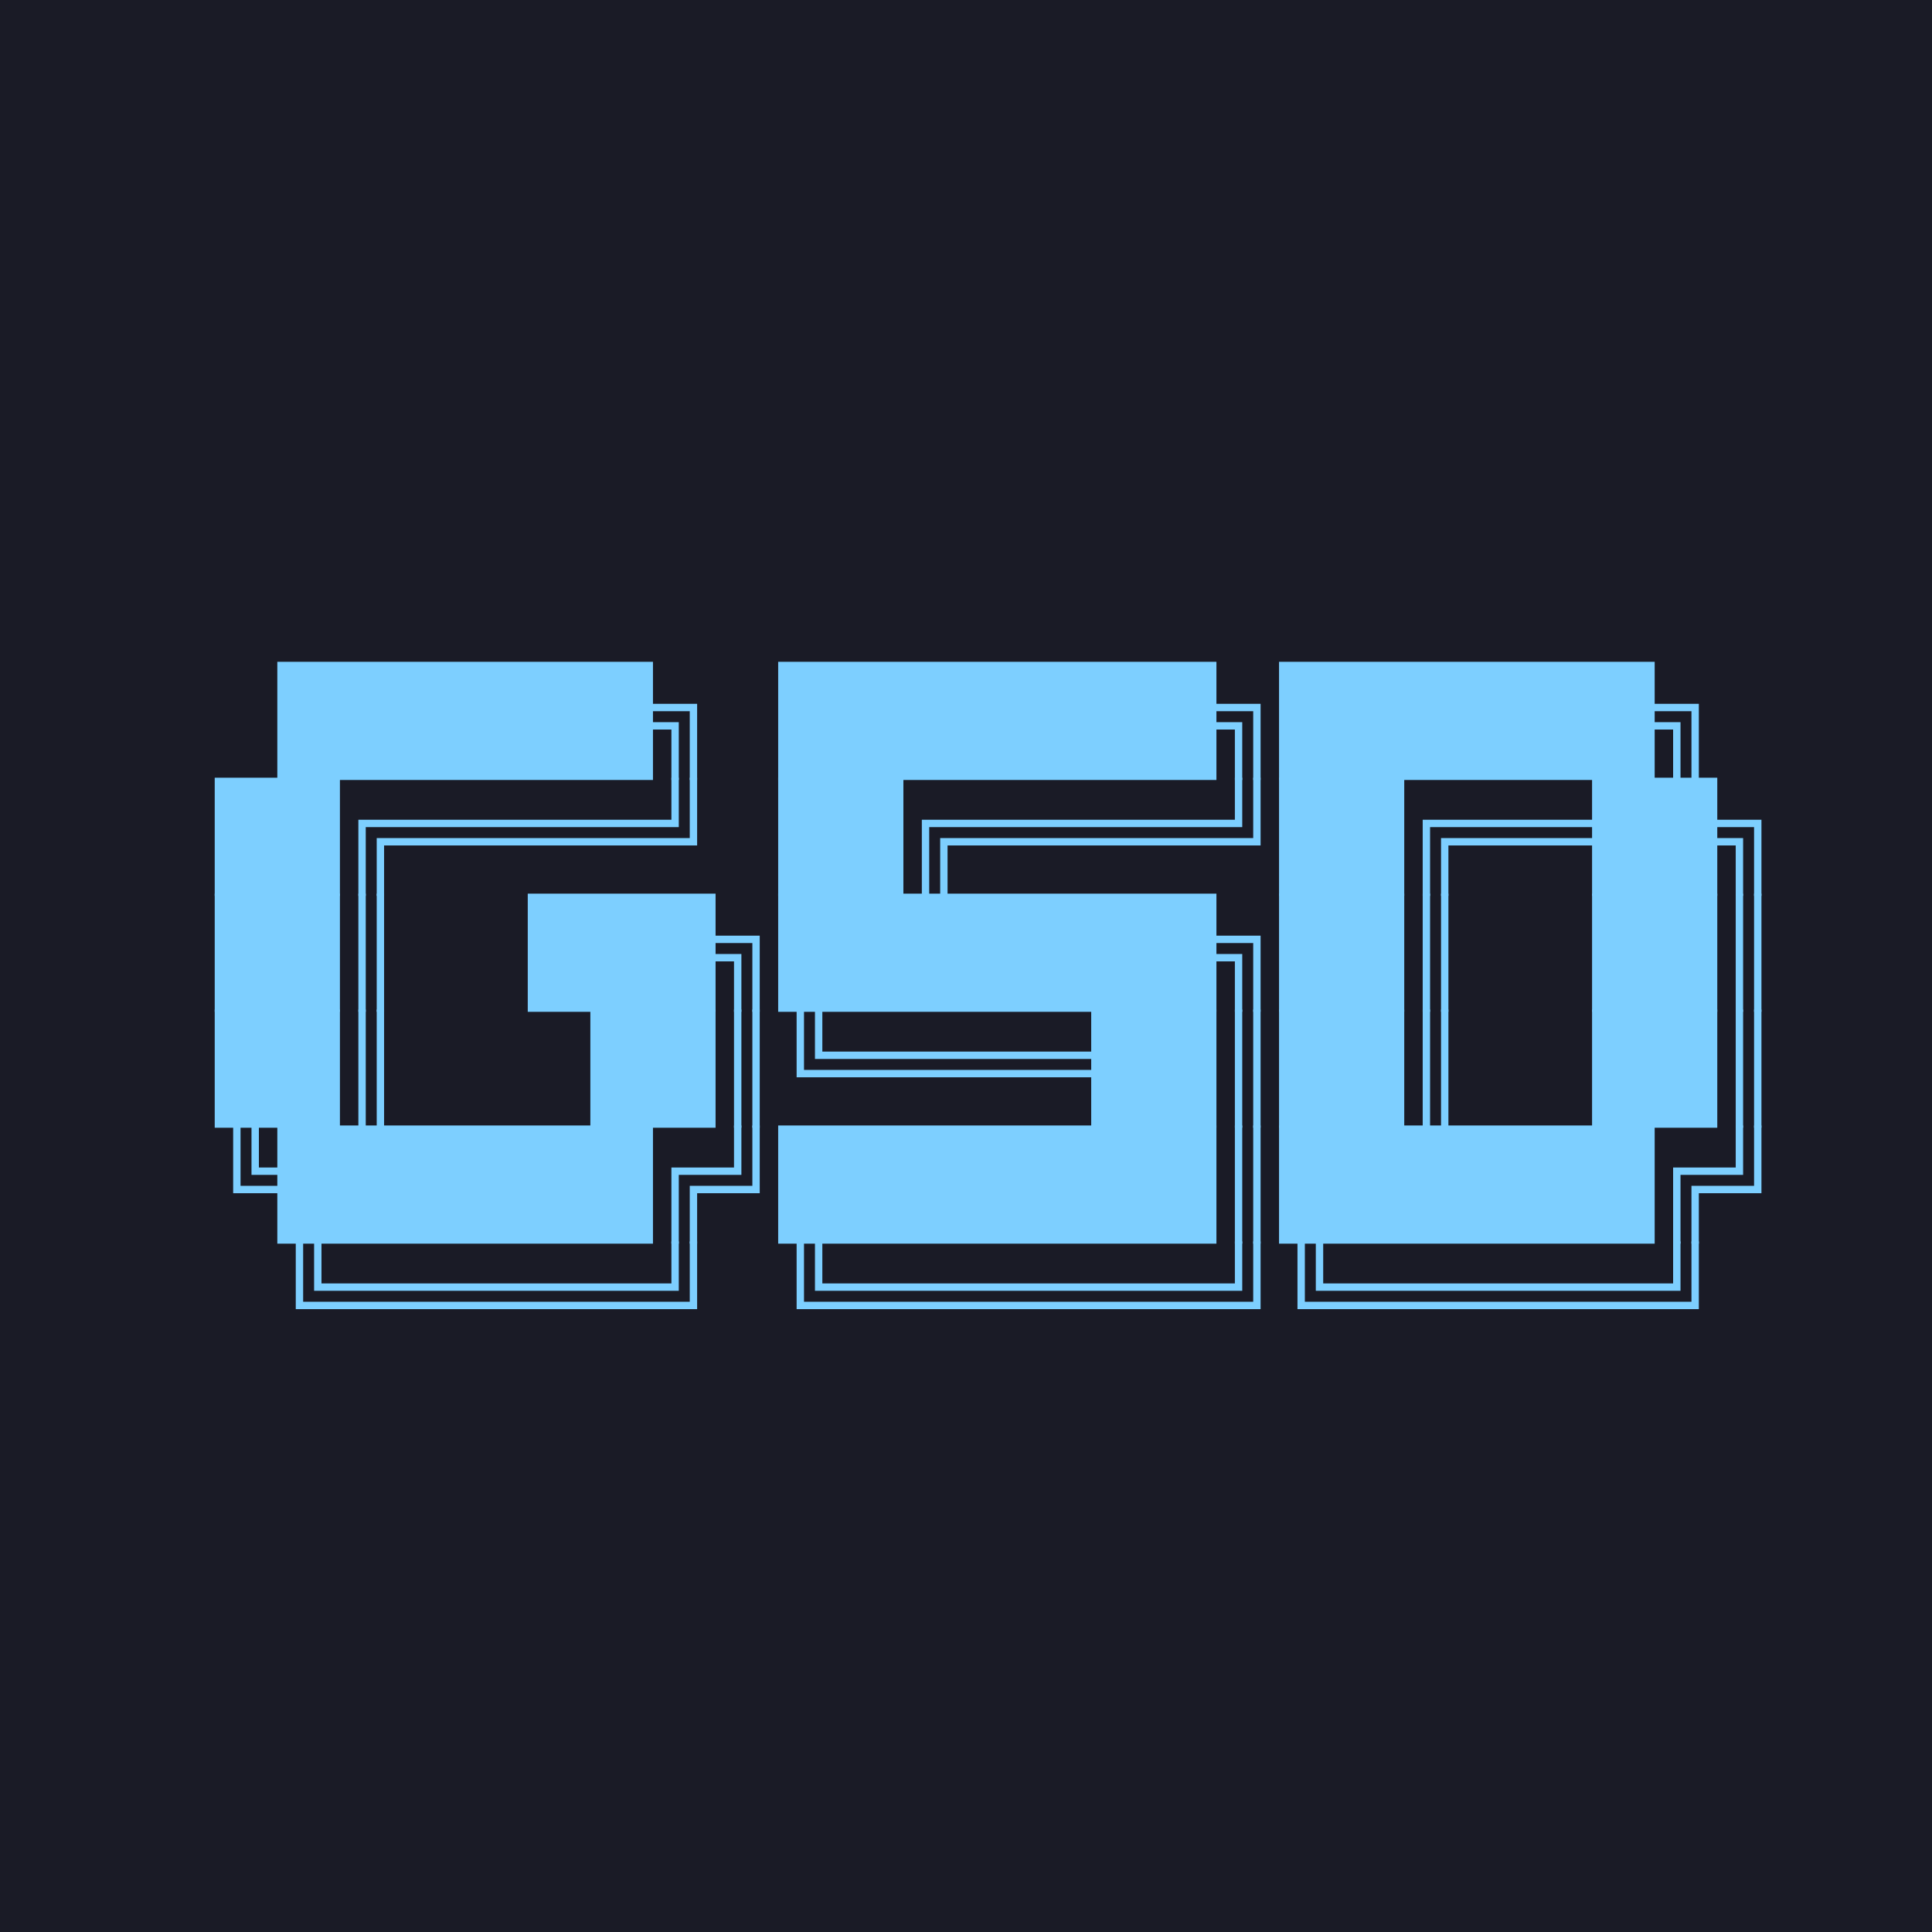
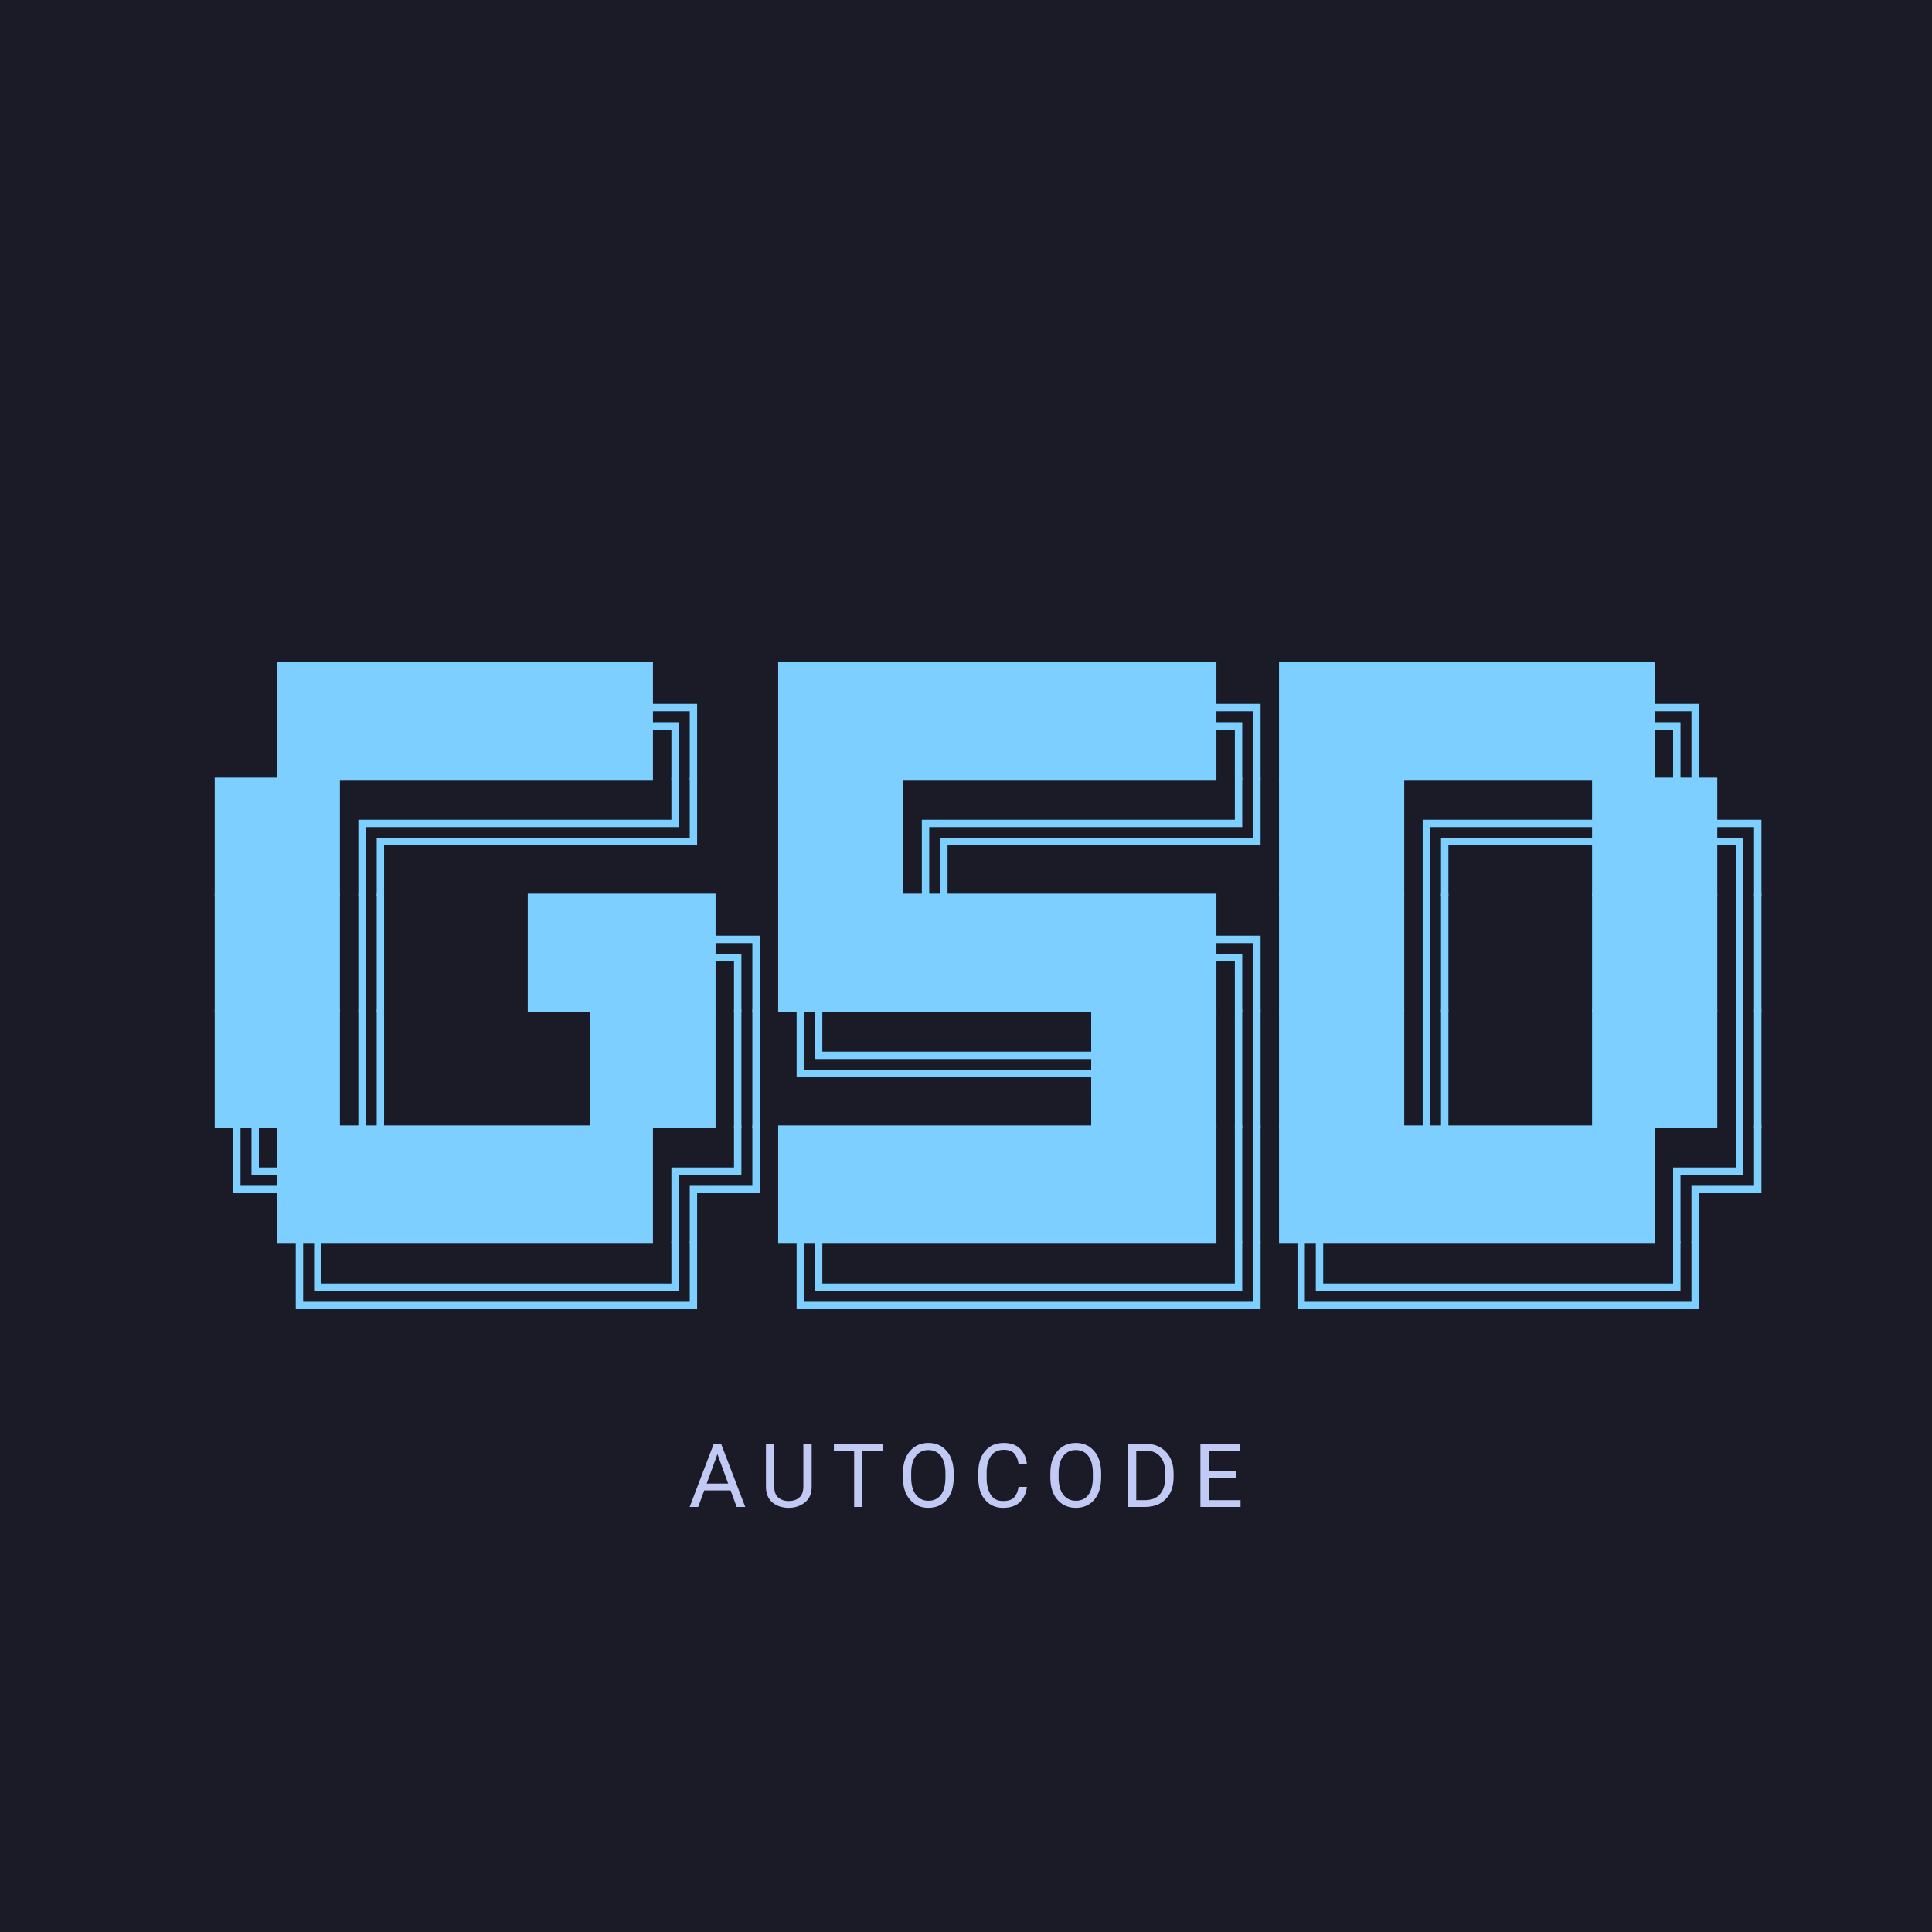
<svg xmlns="http://www.w3.org/2000/svg" viewBox="0 0 2000 2000" width="2000" height="2000">
  <defs>
    <style>
      .bg { fill: #1a1b26; }
      .logo { font-family: 'SF Mono', 'Fira Code', 'JetBrains Mono', 'Courier New', monospace; fill: #7dcfff; }
+       .label { font-family: ui-sans-serif, system-ui, -apple-system, Segoe UI, Roboto, Helvetica, Arial; fill: #c0caf5; letter-spacing: 0.16em; }
    </style>
  </defs>
  <rect class="bg" width="2000" height="2000" />
  <g transform="translate(1000, 1000)">
    <text class="logo" font-size="108" text-anchor="middle" y="-225" xml:space="preserve">  ██████╗ ███████╗██████╗ </text>
    <text class="logo" font-size="108" text-anchor="middle" y="-105" xml:space="preserve"> ██╔════╝ ██╔════╝██╔══██╗</text>
    <text class="logo" font-size="108" text-anchor="middle" y="15" xml:space="preserve"> ██║  ███╗███████╗██║  ██║</text>
    <text class="logo" font-size="108" text-anchor="middle" y="135" xml:space="preserve"> ██║   ██║╚════██║██║  ██║</text>
    <text class="logo" font-size="108" text-anchor="middle" y="255" xml:space="preserve"> ╚██████╔╝███████║██████╔╝</text>
    <text class="logo" font-size="108" text-anchor="middle" y="375" xml:space="preserve">  ╚═════╝ ╚══════╝╚═════╝ </text>
+     <text class="label" font-size="92" text-anchor="middle" y="560">AUTOCODE</text>
  </g>
</svg>
